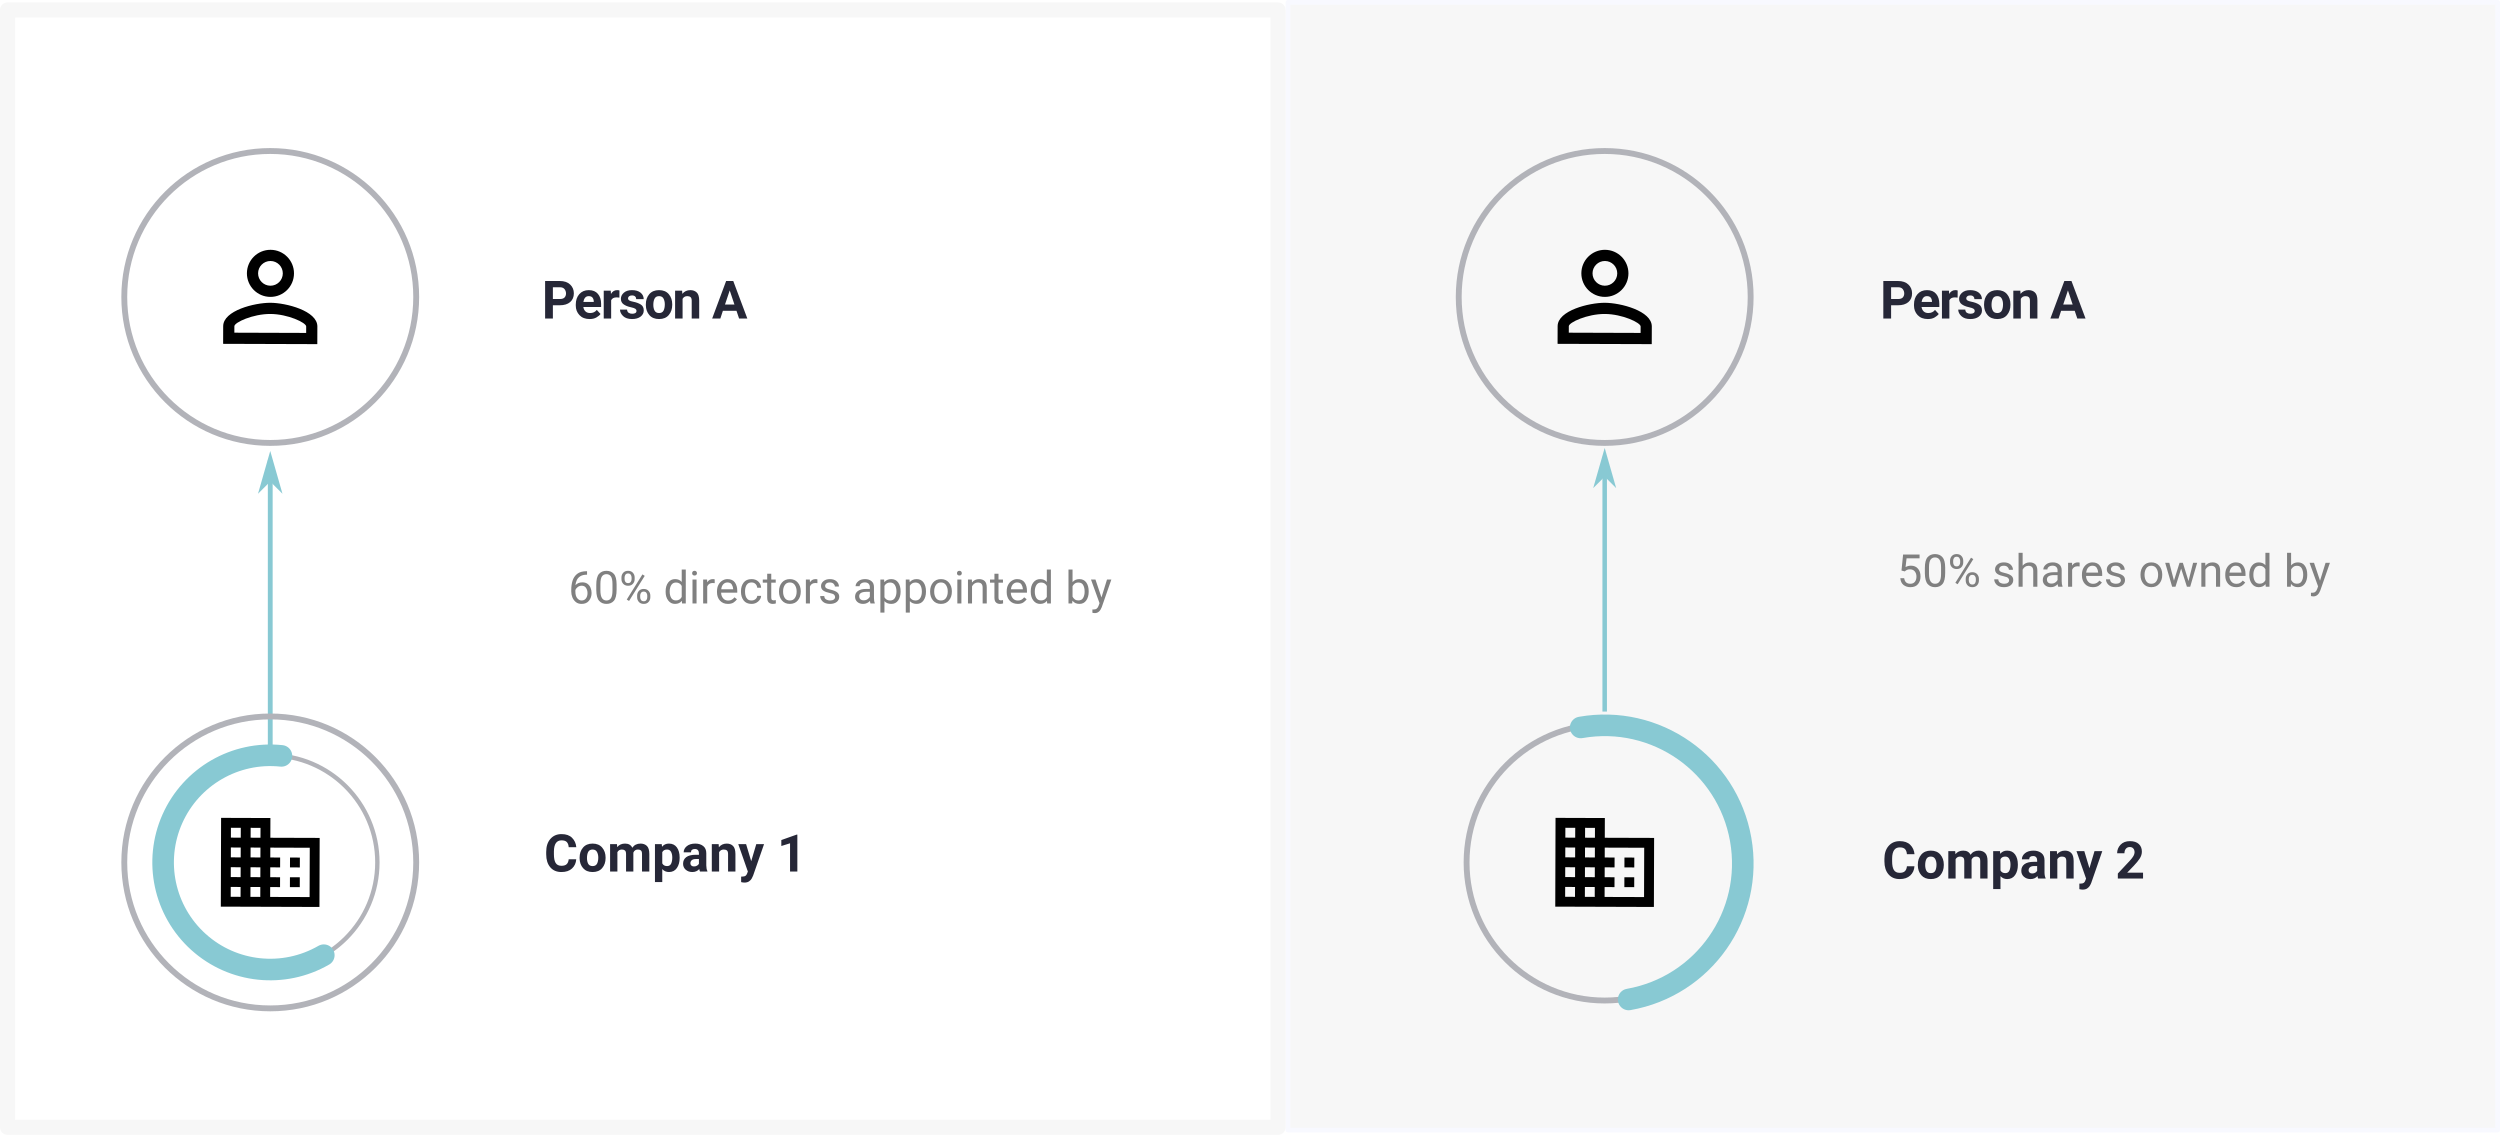
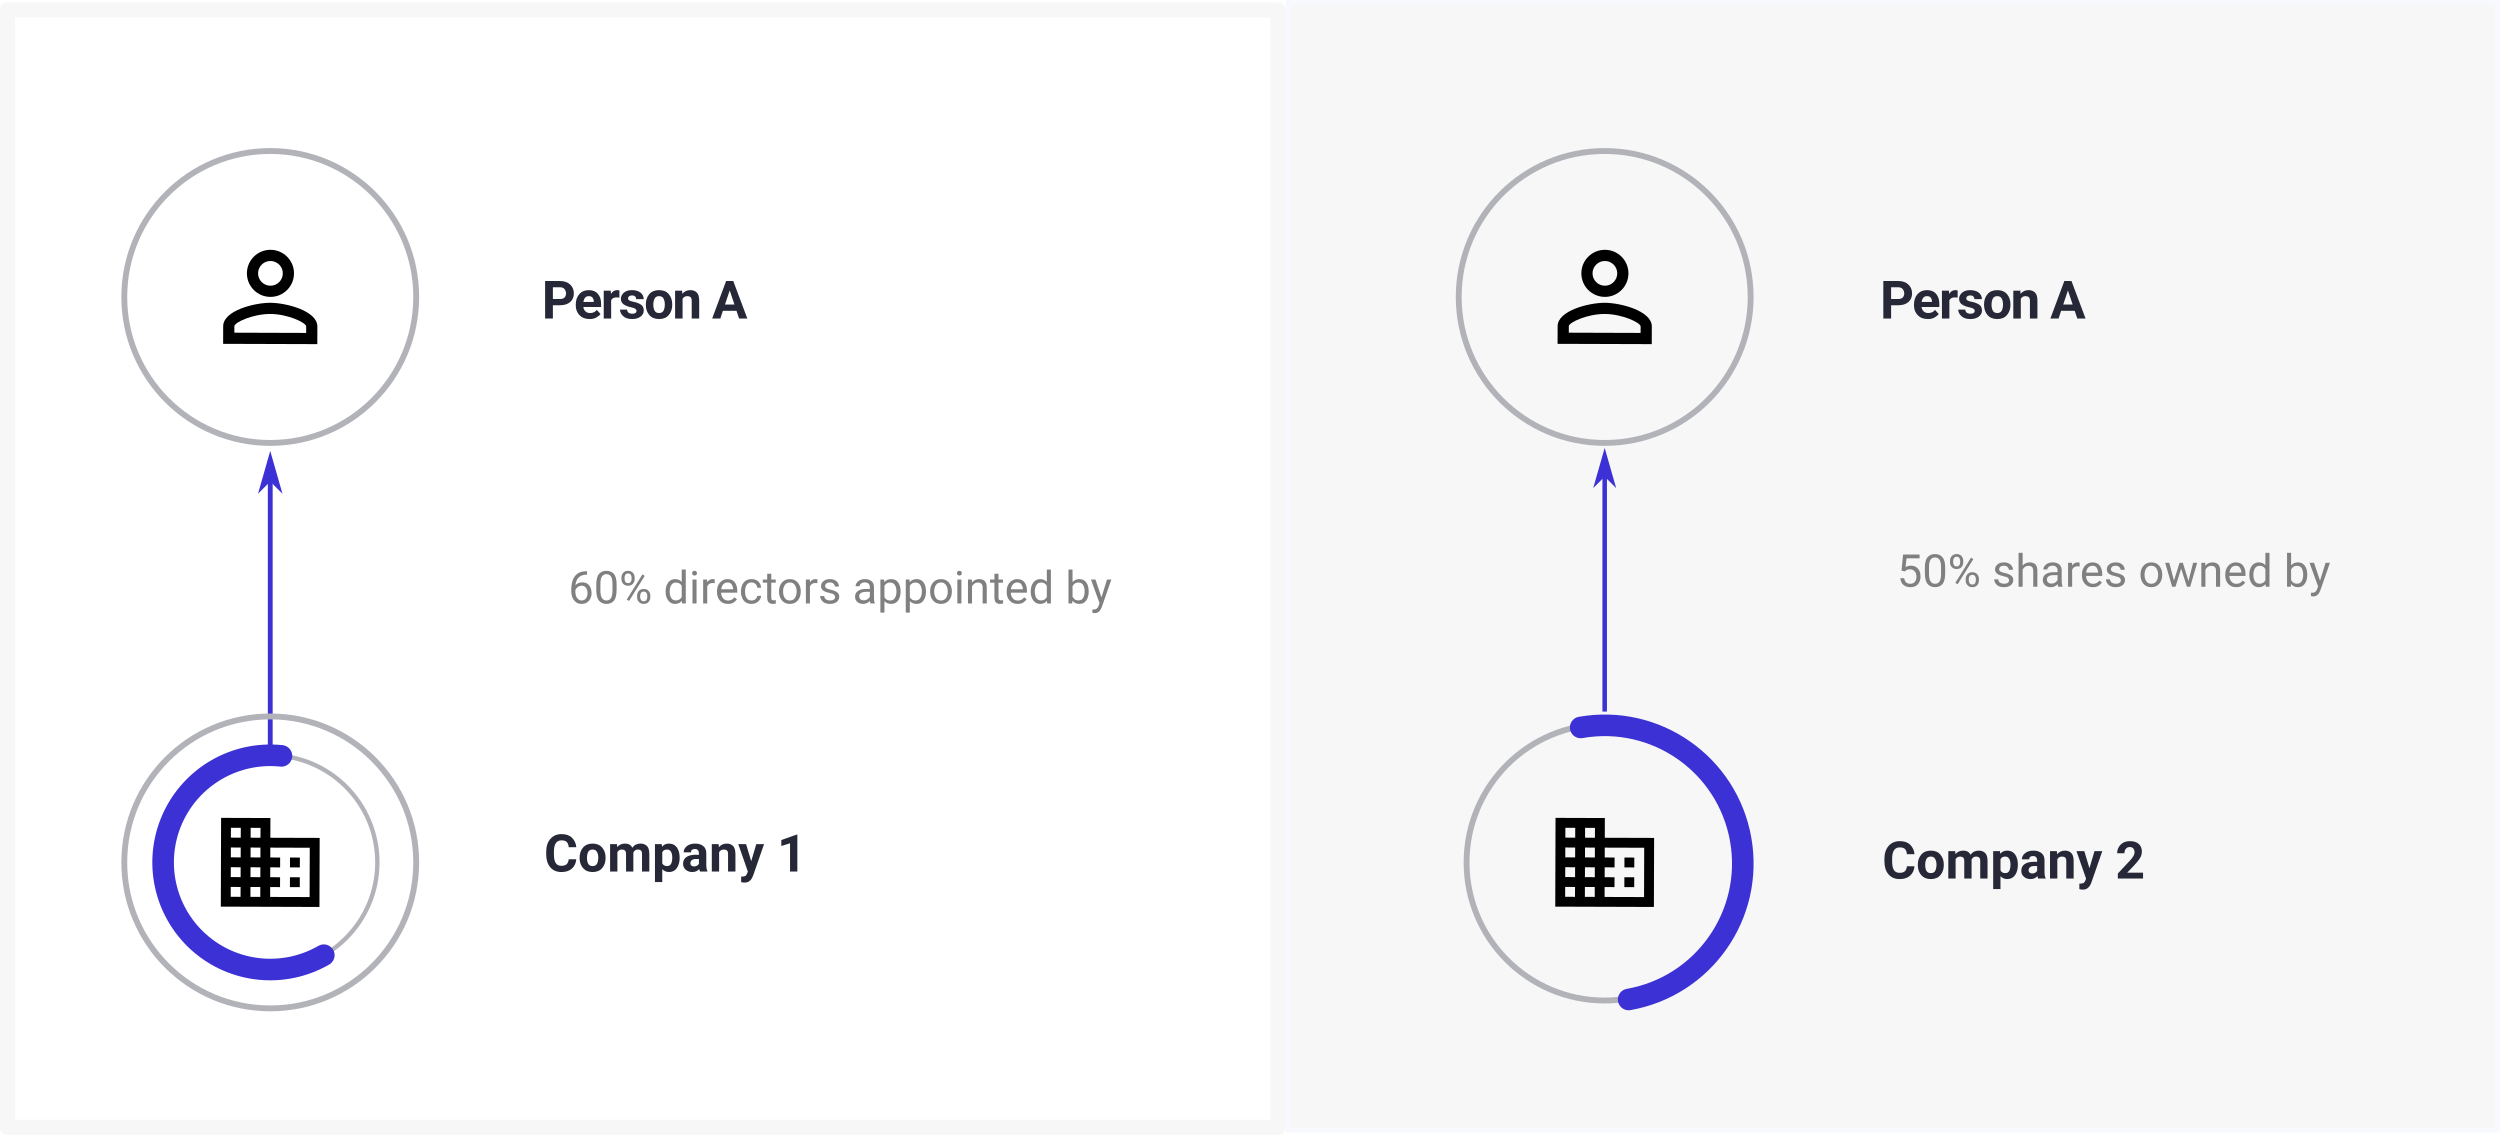
<svg xmlns="http://www.w3.org/2000/svg" id="Layer_1" data-name="Layer 1" viewBox="0 0 663.196 301.052" version="1.1" width="663.196" height="301.052">
  <defs id="defs3">
    <marker orient="auto" refY="0" refX="0" id="Arrow1Lend" style="overflow:visible">
-       <path id="path4371" d="M 0,0 5,-5 -12.5,0 5,5 0,0 Z" style="fill:#00deb6;fill-opacity:1;fill-rule:evenodd;stroke:#00deb6;stroke-width:1pt;stroke-opacity:1" transform="matrix(-0.8,0,0,-0.8,-10,0)" />
+       <path id="path4371" d="M 0,0 5,-5 -12.5,0 5,5 0,0 Z" style="fill:#3c31d4;fill-opacity:1;fill-rule:evenodd;stroke:#3c31d4;stroke-width:1pt;stroke-opacity:1" transform="matrix(-0.8,0,0,-0.8,-10,0)" />
    </marker>
    <marker orient="auto" refY="0" refX="0" id="Arrow1Mend" style="overflow:visible">
-       <path id="path4377" d="M 0,0 5,-5 -12.5,0 5,5 0,0 Z" style="fill:#00deb6;fill-opacity:1;fill-rule:evenodd;stroke:#00deb6;stroke-width:1pt;stroke-opacity:1" transform="matrix(-0.4,0,0,-0.4,-4,0)" />
+       <path id="path4377" d="M 0,0 5,-5 -12.5,0 5,5 0,0 Z" style="fill:#3c31d4;fill-opacity:1;fill-rule:evenodd;stroke:#3c31d4;stroke-width:1pt;stroke-opacity:1" transform="matrix(-0.4,0,0,-0.4,-4,0)" />
    </marker>
    <marker orient="auto" refY="0" refX="0" id="Arrow1Mstart" style="overflow:visible">
-       <path id="path4374" d="M 0,0 5,-5 -12.5,0 5,5 0,0 Z" style="fill:#88c9d3;fill-opacity:1;fill-rule:evenodd;stroke:#88c9d3;stroke-width:1pt;stroke-opacity:1" transform="matrix(0.4,0,0,0.4,4,0)" />
+       <path id="path4374" d="M 0,0 5,-5 -12.5,0 5,5 0,0 Z" style="fill:#3c31d4;fill-opacity:1;fill-rule:evenodd;stroke:#3c31d4;stroke-width:1pt;stroke-opacity:1" transform="matrix(0.4,0,0,0.4,4,0)" />
    </marker>
-     <style id="style5">.cls-1,.cls-10,.cls-11,.cls-7,.cls-8{fill:none;}.cls-1,.cls-11{stroke:#00deb6;}.cls-1,.cls-10,.cls-11,.cls-7{stroke-miterlimit:10;}.cls-2{fill:#00deb6;}.cls-3{font-size:16px;fill:#262737;}.cls-12,.cls-3{font-family:HKGrotesk-SemiBold, HK Grotesk;font-weight:700;}.cls-4{letter-spacing:-0.03em;}.cls-5{letter-spacing:-0.02em;}.cls-6{letter-spacing:0em;}.cls-7{stroke:#262737;}.cls-11,.cls-7{stroke-width:5px;}.cls-9{letter-spacing:-0.01em;}.cls-10{stroke:#e6e6e6;}.cls-12{font-size:12px;fill:gray;}.cls-13{letter-spacing:-0.03em;}.cls-14{letter-spacing:-0.01em;}.cls-15{letter-spacing:-0.02em;}.cls-16{letter-spacing:0em;}.cls-17{letter-spacing:0em;}.cls-18{letter-spacing:0em;}</style>
+     <style id="style5">.cls-1,.cls-10,.cls-11,.cls-7,.cls-8{fill:none;}.cls-1,.cls-11{stroke:#3c31d4;}.cls-1,.cls-10,.cls-11,.cls-7{stroke-miterlimit:10;}.cls-2{fill:#3c31d4;}.cls-3{font-size:16px;fill:#262737;}.cls-12,.cls-3{font-family:HKGrotesk-SemiBold, HK Grotesk;font-weight:700;}.cls-4{letter-spacing:-0.03em;}.cls-5{letter-spacing:-0.02em;}.cls-6{letter-spacing:0em;}.cls-7{stroke:#262737;}.cls-11,.cls-7{stroke-width:5px;}.cls-9{letter-spacing:-0.01em;}.cls-10{stroke:#e6e6e6;}.cls-12{font-size:12px;fill:gray;}.cls-13{letter-spacing:-0.03em;}.cls-14{letter-spacing:-0.01em;}.cls-15{letter-spacing:-0.02em;}.cls-16{letter-spacing:0em;}.cls-17{letter-spacing:0em;}.cls-18{letter-spacing:0em;}</style>
    <marker orient="auto" refY="0" refX="0" id="Arrow1Mstart-2" style="overflow:visible">
-       <path id="path4374-0" d="M 0,0 5,-5 -12.5,0 5,5 0,0 Z" style="fill:#88c9d3;fill-opacity:1;fill-rule:evenodd;stroke:#88c9d3;stroke-width:1pt;stroke-opacity:1" transform="matrix(0.4,0,0,0.4,4,0)" />
+       <path id="path4374-0" d="M 0,0 5,-5 -12.5,0 5,5 0,0 Z" style="fill:#3c31d4;fill-opacity:1;fill-rule:evenodd;stroke:#3c31d4;stroke-width:1pt;stroke-opacity:1" transform="matrix(0.4,0,0,0.4,4,0)" />
    </marker>
    <clipPath id="p.1">
      <path style="clip-rule:evenodd" id="path3414" d="M 0,0 30,0 30,26 0,26 Z" />
    </clipPath>
    <clipPath id="p.2">
      <path style="clip-rule:evenodd" id="path3423" d="M 0,0 24,0 24,25 0,25 Z" />
    </clipPath>
    <clipPath id="p.1-3">
      <path style="clip-rule:evenodd" id="path3414-8" d="M 0,0 30,0 30,26 0,26 Z" />
    </clipPath>
    <clipPath id="p.1-3-0">
      <path style="clip-rule:evenodd" id="path3414-8-5" d="M 0,0 30,0 30,26 0,26 Z" />
    </clipPath>
    <clipPath id="p.2-5">
      <path style="clip-rule:evenodd" id="path3423-3" d="M 0,0 24,0 24,25 0,25 Z" />
    </clipPath>
    <clipPath id="p.1-9">
      <path style="clip-rule:evenodd" id="path3414-1" d="M 0,0 30,0 30,26 0,26 Z" />
    </clipPath>
    <marker orient="auto" refY="0" refX="0" id="Arrow1Mstart-2-5" style="overflow:visible">
-       <path id="path4374-0-0" d="M 0,0 5,-5 -12.5,0 5,5 0,0 Z" style="fill:#00deb6;fill-opacity:1;fill-rule:evenodd;stroke:#00deb6;stroke-width:1pt;stroke-opacity:1" transform="matrix(0.4,0,0,0.4,4,0)" />
+       <path id="path4374-0-0" d="M 0,0 5,-5 -12.5,0 5,5 0,0 Z" style="fill:#3c31d4;fill-opacity:1;fill-rule:evenodd;stroke:#3c31d4;stroke-width:1pt;stroke-opacity:1" transform="matrix(0.4,0,0,0.4,4,0)" />
    </marker>
    <marker orient="auto" refY="0" refX="0" id="Arrow1Mstart-4" style="overflow:visible">
-       <path id="path4374-9" d="M 0,0 5,-5 -12.5,0 5,5 0,0 Z" style="fill:#00deb6;fill-opacity:1;fill-rule:evenodd;stroke:#00deb6;stroke-width:1pt;stroke-opacity:1" transform="matrix(0.4,0,0,0.4,4,0)" />
+       <path id="path4374-9" d="M 0,0 5,-5 -12.5,0 5,5 0,0 Z" style="fill:#3c31d4;fill-opacity:1;fill-rule:evenodd;stroke:#3c31d4;stroke-width:1pt;stroke-opacity:1" transform="matrix(0.4,0,0,0.4,4,0)" />
    </marker>
    <marker orient="auto" refY="0" refX="0" id="Arrow1Mstart-2-9" style="overflow:visible">
-       <path id="path4374-0-9" d="M 0,0 5,-5 -12.5,0 5,5 0,0 Z" style="fill:#88c9d3;fill-opacity:1;fill-rule:evenodd;stroke:#88c9d3;stroke-width:1pt;stroke-opacity:1" transform="matrix(0.4,0,0,0.4,4,0)" />
+       <path id="path4374-0-9" d="M 0,0 5,-5 -12.5,0 5,5 0,0 Z" style="fill:#3c31d4;fill-opacity:1;fill-rule:evenodd;stroke:#3c31d4;stroke-width:1pt;stroke-opacity:1" transform="matrix(0.4,0,0,0.4,4,0)" />
    </marker>
  </defs>
  <rect style="fill:#f7f7f7;fill-opacity:1;stroke:#f8f9ff;stroke-width:1.253;stroke-linecap:round;stroke-linejoin:round;stroke-miterlimit:10;stroke-dasharray:none;stroke-opacity:1" id="rect11772" width="320.904" height="299.157" x="341.665" y="0.626" />
-   <path class="cls-2" d="M 2.814,33.872 Z" id="path11" style="fill:#00deb6" />
+   <path class="cls-2" d="M 2.814,33.872 Z" id="path11" style="fill:#3c31d4" />
  <text class="cls-3" id="text13" style="font-style:normal;font-variant:normal;font-weight:bold;font-stretch:normal;font-size:14px;line-height:0%;font-family:Roboto;-inkscape-font-specification:'Roboto, Bold';text-align:start;writing-mode:lr-tb;text-anchor:start;fill:#262737" x="143.715" y="84.497">
    <tspan class="cls-4" id="tspan15" style="font-style:normal;font-variant:normal;font-weight:bold;font-stretch:normal;font-size:14px;line-height:125%;font-family:Roboto;-inkscape-font-specification:'Roboto, Bold';text-align:start;letter-spacing:-0.03em;writing-mode:lr-tb;text-anchor:start">Person A</tspan>
  </text>
  <path d="m 2.814,33.872 0,0 m 0,0 0,0 m 0,0 z m 0,0 z" id="path27" />
  <path class="cls-8" d="M 2.814,33.872 Z" id="path29" style="fill:none" />
  <text class="cls-3" id="text31" style="font-style:normal;font-variant:normal;font-weight:bold;font-stretch:normal;font-size:13.75px;line-height:0%;font-family:Roboto;-inkscape-font-specification:'Roboto, Bold';text-align:start;writing-mode:lr-tb;text-anchor:start;fill:#262737" x="133.315" y="231.19">
    <tspan x="144.315" y="231.19" id="tspan35" style="font-style:normal;font-variant:normal;font-weight:bold;font-stretch:normal;font-size:13.75px;line-height:125%;font-family:Roboto;-inkscape-font-specification:'Roboto, Bold';text-align:start;writing-mode:lr-tb;text-anchor:start">Company 1</tspan>
  </text>
  <path class="cls-8" d="M 2.814,33.872 Z" id="path41" style="fill:none" />
  <path d="m 2.814,33.872 z m 0,0 z m 0,0 z m 0,0 z m 0,0 z m 0,0 z m 0,0 z m 0,0 z m 0,0 z m 0,0 z m 0,0 z m 0,0 z" id="path43" />
  <path class="cls-10" d="m 2.814,33.872 0,0" id="path45" style="fill:none;stroke:#e6e6e6;stroke-miterlimit:10" />
  <path class="cls-10" d="m 2.814,33.872 0,0" id="path47" style="fill:none;stroke:#e6e6e6;stroke-miterlimit:10" />
  <path class="cls-10" d="m 2.814,33.872 0,0" id="path49" style="fill:none;stroke:#e6e6e6;stroke-miterlimit:10" />
  <path class="cls-10" d="m 2.814,33.872 0,0" id="path51" style="fill:none;stroke:#e6e6e6;stroke-miterlimit:10" />
  <path class="cls-10" d="m 2.814,33.872 0,0" id="path53" style="fill:none;stroke:#e6e6e6;stroke-miterlimit:10" />
  <path class="cls-10" d="m 2.814,33.872 0,0" id="path55" style="fill:none;stroke:#e6e6e6;stroke-miterlimit:10" />
  <path class="cls-10" d="m 2.814,33.872 0,0" id="path57" style="fill:none;stroke:#e6e6e6;stroke-miterlimit:10" />
  <path class="cls-10" d="m 2.814,33.872 0,0" id="path59" style="fill:none;stroke:#e6e6e6;stroke-miterlimit:10" />
  <path class="cls-10" d="m 2.814,33.872 0,0" id="path61" style="fill:none;stroke:#e6e6e6;stroke-miterlimit:10" />
  <path class="cls-10" d="m 2.814,33.872 0,0" id="path63" style="fill:none;stroke:#e6e6e6;stroke-miterlimit:10" />
  <path class="cls-10" d="m 2.814,33.872 0,0" id="path65" style="fill:none;stroke:#e6e6e6;stroke-miterlimit:10" />
  <path class="cls-10" d="m 2.814,33.872 0,0" id="path67" style="fill:none;stroke:#e6e6e6;stroke-miterlimit:10" />
  <path class="cls-10" d="m 2.814,33.872 0,0" id="path69" style="fill:none;stroke:#e6e6e6;stroke-miterlimit:10" />
  <path class="cls-10" d="m 2.814,33.872 0,0" id="path71" style="fill:none;stroke:#e6e6e6;stroke-miterlimit:10" />
  <path class="cls-10" d="m 2.814,33.872 0,0" id="path73" style="fill:none;stroke:#e6e6e6;stroke-miterlimit:10" />
  <path class="cls-10" d="m 2.814,33.872 0,0" id="path75" style="fill:none;stroke:#e6e6e6;stroke-miterlimit:10" />
  <path class="cls-10" d="m 2.814,33.872 0,0" id="path77" style="fill:none;stroke:#e6e6e6;stroke-miterlimit:10" />
-   <path class="cls-11" d="m 2.814,33.872 0,0" id="path79" style="fill:none;stroke:#00deb6;stroke-width:5px;stroke-miterlimit:10" />
-   <path class="cls-11" d="m 2.814,33.872 0,0" id="path85" style="fill:none;stroke:#00deb6;stroke-width:5px;stroke-miterlimit:10" />
-   <path class="cls-11" d="m 2.814,33.872 0,0" id="path87" style="fill:none;stroke:#00deb6;stroke-width:5px;stroke-miterlimit:10" />
-   <path class="cls-11" d="m 2.814,33.872 0,0" id="path89" style="fill:none;stroke:#00deb6;stroke-width:5px;stroke-miterlimit:10" />
-   <path class="cls-11" d="m 2.814,33.872 0,0" id="path91" style="fill:none;stroke:#00deb6;stroke-width:5px;stroke-miterlimit:10" />
-   <path class="cls-11" d="m 2.814,33.872 0,0" id="path93" style="fill:none;stroke:#00deb6;stroke-width:5px;stroke-miterlimit:10" />
-   <path class="cls-11" d="m 2.814,33.872 0,0" id="path95" style="fill:none;stroke:#00deb6;stroke-width:5px;stroke-miterlimit:10" />
+   <path class="cls-11" d="m 2.814,33.872 0,0" id="path79" style="fill:none;stroke:#3c31d4;stroke-width:5px;stroke-miterlimit:10" />
+   <path class="cls-11" d="m 2.814,33.872 0,0" id="path85" style="fill:none;stroke:#3c31d4;stroke-width:5px;stroke-miterlimit:10" />
+   <path class="cls-11" d="m 2.814,33.872 0,0" id="path87" style="fill:none;stroke:#3c31d4;stroke-width:5px;stroke-miterlimit:10" />
+   <path class="cls-11" d="m 2.814,33.872 0,0" id="path89" style="fill:none;stroke:#3c31d4;stroke-width:5px;stroke-miterlimit:10" />
+   <path class="cls-11" d="m 2.814,33.872 0,0" id="path91" style="fill:none;stroke:#3c31d4;stroke-width:5px;stroke-miterlimit:10" />
+   <path class="cls-11" d="m 2.814,33.872 0,0" id="path93" style="fill:none;stroke:#3c31d4;stroke-width:5px;stroke-miterlimit:10" />
+   <path class="cls-11" d="m 2.814,33.872 0,0" id="path95" style="fill:none;stroke:#3c31d4;stroke-width:5px;stroke-miterlimit:10" />
  <path class="cls-10" d="m 2.814,33.872 0,0" id="path97" style="fill:none;stroke:#e6e6e6;stroke-miterlimit:10" />
  <path class="cls-10" d="m 2.814,33.872 0,0" id="path99" style="fill:none;stroke:#e6e6e6;stroke-miterlimit:10" />
  <path class="cls-10" d="m 2.814,33.872 0,0" id="path101" style="fill:none;stroke:#e6e6e6;stroke-miterlimit:10" />
  <path class="cls-10" d="m 2.814,33.872 0,0" id="path103" style="fill:none;stroke:#e6e6e6;stroke-miterlimit:10" />
  <path class="cls-10" d="m 2.814,33.872 0,0" id="path105" style="fill:none;stroke:#e6e6e6;stroke-miterlimit:10" />
  <path class="cls-10" d="m 2.814,33.872 0,0" id="path107" style="fill:none;stroke:#e6e6e6;stroke-miterlimit:10" />
  <path class="cls-10" d="m 2.814,33.872 0,0" id="path109" style="fill:none;stroke:#e6e6e6;stroke-miterlimit:10" />
  <path class="cls-10" d="m 2.814,33.872 0,0" id="path111" style="fill:none;stroke:#e6e6e6;stroke-miterlimit:10" />
  <path class="cls-10" d="m 2.814,33.872 0,0" id="path113" style="fill:none;stroke:#e6e6e6;stroke-miterlimit:10" />
  <path class="cls-10" d="m 2.814,33.872 0,0" id="path115" style="fill:none;stroke:#e6e6e6;stroke-miterlimit:10" />
  <path class="cls-10" d="m 2.814,33.872 0,0" id="path117" style="fill:none;stroke:#e6e6e6;stroke-miterlimit:10" />
  <path class="cls-10" d="m 2.814,33.872 0,0" id="path119" style="fill:none;stroke:#e6e6e6;stroke-miterlimit:10" />
-   <path class="cls-2" d="M 2.814,33.872 Z" id="path171" style="fill:#00deb6" />
-   <path class="cls-2" d="M 2.814,33.872 Z" id="path197" style="fill:#00deb6" />
+   <path class="cls-2" d="M 2.814,33.872 Z" id="path171" style="fill:#3c31d4" />
+   <path class="cls-2" d="M 2.814,33.872 Z" id="path197" style="fill:#3c31d4" />
  <path class="cls-8" d="M 2.814,33.872 Z" id="path211" style="fill:none" />
  <path d="m 2.814,33.872 z m 0,0 z m 0,0 z m 0,0 z m 0,0 z m 0,0 z m 0,0 z m 0,0 z m 0,0 z m 0,0 z m 0,0 z m 0,0 z" id="path213" />
-   <path style="fill:none;fill-rule:evenodd;stroke:#88c9d3;stroke-width:1.278;stroke-linecap:butt;stroke-linejoin:miter;stroke-miterlimit:4;stroke-dasharray:none;stroke-opacity:1;marker-start:url(#Arrow1Mstart)" d="m 71.689,122.144 0,75.981 0,0" id="path12354" />
+   <path style="fill:none;fill-rule:evenodd;stroke:#3c31d4;stroke-width:1.278;stroke-linecap:butt;stroke-linejoin:miter;stroke-miterlimit:4;stroke-dasharray:none;stroke-opacity:1;marker-start:url(#Arrow1Mstart)" d="m 71.689,122.144 0,75.981 0,0" id="path12354" />
  <circle class="cls-11" cx="71.689" cy="228.78" r="28.418" id="circle209-7" style="fill:none;stroke:#b2b3b9;stroke-width:1.163;stroke-miterlimit:10;stroke-dasharray:none;stroke-opacity:1" />
-   <path class="cls-11" id="circle209-7-4" style="fill:none;stroke:#88c9d3;stroke-width:5.725;stroke-linecap:round;stroke-miterlimit:10;stroke-dasharray:none;stroke-opacity:1" d="M 85.898,253.391 A 28.418,28.418 0 0 1 52.674,249.899 28.418,28.418 0 0 1 45.728,217.221 28.418,28.418 0 0 1 74.66,200.518" />
+   <path class="cls-11" id="circle209-7-4" style="fill:none;stroke:#3c31d4;stroke-width:5.725;stroke-linecap:round;stroke-miterlimit:10;stroke-dasharray:none;stroke-opacity:1" d="M 85.898,253.391 A 28.418,28.418 0 0 1 52.674,249.899 28.418,28.418 0 0 1 45.728,217.221 28.418,28.418 0 0 1 74.66,200.518" />
  <circle class="cls-7" cx="71.689" cy="78.78" id="ellipse25-6" style="fill:none;stroke:#b2b3b9;stroke-width:1.558;stroke-miterlimit:10;stroke-dasharray:none;stroke-opacity:1" r="38.721" />
  <circle class="cls-7" cx="71.689" cy="228.78" id="ellipse25-6-0" style="fill:none;stroke:#b2b3b9;stroke-width:1.558;stroke-miterlimit:10;stroke-dasharray:none;stroke-opacity:1" r="38.721" />
-   <path class="cls-2" d="M 356.814,33.872 Z" id="path11-6" style="fill:#00deb6" />
+   <path class="cls-2" d="M 356.814,33.872 Z" id="path11-6" style="fill:#3c31d4" />
  <text class="cls-3" id="text13-7" style="font-style:normal;font-variant:normal;font-weight:bold;font-stretch:normal;font-size:14px;line-height:0%;font-family:Roboto;-inkscape-font-specification:'Roboto, Bold';text-align:start;writing-mode:lr-tb;text-anchor:start;fill:#262737" x="498.715" y="84.497">
    <tspan class="cls-4" id="tspan15-4" style="font-style:normal;font-variant:normal;font-weight:bold;font-stretch:normal;font-size:14px;line-height:125%;font-family:Roboto;-inkscape-font-specification:'Roboto, Bold';text-align:start;letter-spacing:-0.03em;writing-mode:lr-tb;text-anchor:start">Person A</tspan>
  </text>
  <path d="m 356.814,33.872 0,0 m 0,0 0,0 m 0,0 z m 0,0 z" id="path27-3" />
  <path class="cls-8" d="M 356.814,33.872 Z" id="path29-0" style="fill:none" />
  <path class="cls-8" d="M 356.814,33.872 Z" id="path41-6" style="fill:none" />
  <path d="m 356.814,33.872 z m 0,0 z m 0,0 z m 0,0 z m 0,0 z m 0,0 z m 0,0 z m 0,0 z m 0,0 z m 0,0 z m 0,0 z m 0,0 z" id="path43-0" />
  <path class="cls-10" d="m 356.814,33.872 0,0" id="path45-4" style="fill:none;stroke:#e6e6e6;stroke-miterlimit:10" />
  <path class="cls-10" d="m 356.814,33.872 0,0" id="path47-5" style="fill:none;stroke:#e6e6e6;stroke-miterlimit:10" />
  <path class="cls-10" d="m 356.814,33.872 0,0" id="path49-8" style="fill:none;stroke:#e6e6e6;stroke-miterlimit:10" />
  <path class="cls-10" d="m 356.814,33.872 0,0" id="path51-2" style="fill:none;stroke:#e6e6e6;stroke-miterlimit:10" />
  <path class="cls-10" d="m 356.814,33.872 0,0" id="path53-8" style="fill:none;stroke:#e6e6e6;stroke-miterlimit:10" />
  <path class="cls-10" d="m 356.814,33.872 0,0" id="path55-6" style="fill:none;stroke:#e6e6e6;stroke-miterlimit:10" />
  <path class="cls-10" d="m 356.814,33.872 0,0" id="path57-8" style="fill:none;stroke:#e6e6e6;stroke-miterlimit:10" />
  <path class="cls-10" d="m 356.814,33.872 0,0" id="path59-5" style="fill:none;stroke:#e6e6e6;stroke-miterlimit:10" />
  <path class="cls-10" d="m 356.814,33.872 0,0" id="path61-3" style="fill:none;stroke:#e6e6e6;stroke-miterlimit:10" />
  <path class="cls-10" d="m 356.814,33.872 0,0" id="path63-4" style="fill:none;stroke:#e6e6e6;stroke-miterlimit:10" />
  <path class="cls-10" d="m 356.814,33.872 0,0" id="path65-0" style="fill:none;stroke:#e6e6e6;stroke-miterlimit:10" />
  <path class="cls-10" d="m 356.814,33.872 0,0" id="path67-1" style="fill:none;stroke:#e6e6e6;stroke-miterlimit:10" />
  <path class="cls-10" d="m 356.814,33.872 0,0" id="path69-7" style="fill:none;stroke:#e6e6e6;stroke-miterlimit:10" />
  <path class="cls-10" d="m 356.814,33.872 0,0" id="path71-7" style="fill:none;stroke:#e6e6e6;stroke-miterlimit:10" />
  <path class="cls-10" d="m 356.814,33.872 0,0" id="path73-8" style="fill:none;stroke:#e6e6e6;stroke-miterlimit:10" />
  <path class="cls-10" d="m 356.814,33.872 0,0" id="path75-0" style="fill:none;stroke:#e6e6e6;stroke-miterlimit:10" />
  <path class="cls-10" d="m 356.814,33.872 0,0" id="path77-8" style="fill:none;stroke:#e6e6e6;stroke-miterlimit:10" />
-   <path class="cls-11" d="m 356.814,33.872 0,0" id="path79-9" style="fill:none;stroke:#00deb6;stroke-width:5px;stroke-miterlimit:10" />
-   <path class="cls-11" d="m 356.814,33.872 0,0" id="path85-7" style="fill:none;stroke:#00deb6;stroke-width:5px;stroke-miterlimit:10" />
-   <path class="cls-11" d="m 356.814,33.872 0,0" id="path87-8" style="fill:none;stroke:#00deb6;stroke-width:5px;stroke-miterlimit:10" />
-   <path class="cls-11" d="m 356.814,33.872 0,0" id="path89-3" style="fill:none;stroke:#00deb6;stroke-width:5px;stroke-miterlimit:10" />
-   <path class="cls-11" d="m 356.814,33.872 0,0" id="path91-9" style="fill:none;stroke:#00deb6;stroke-width:5px;stroke-miterlimit:10" />
-   <path class="cls-11" d="m 356.814,33.872 0,0" id="path93-7" style="fill:none;stroke:#00deb6;stroke-width:5px;stroke-miterlimit:10" />
-   <path class="cls-11" d="m 356.814,33.872 0,0" id="path95-2" style="fill:none;stroke:#00deb6;stroke-width:5px;stroke-miterlimit:10" />
+   <path class="cls-11" d="m 356.814,33.872 0,0" id="path79-9" style="fill:none;stroke:#3c31d4;stroke-width:5px;stroke-miterlimit:10" />
+   <path class="cls-11" d="m 356.814,33.872 0,0" id="path85-7" style="fill:none;stroke:#3c31d4;stroke-width:5px;stroke-miterlimit:10" />
+   <path class="cls-11" d="m 356.814,33.872 0,0" id="path87-8" style="fill:none;stroke:#3c31d4;stroke-width:5px;stroke-miterlimit:10" />
+   <path class="cls-11" d="m 356.814,33.872 0,0" id="path89-3" style="fill:none;stroke:#3c31d4;stroke-width:5px;stroke-miterlimit:10" />
+   <path class="cls-11" d="m 356.814,33.872 0,0" id="path91-9" style="fill:none;stroke:#3c31d4;stroke-width:5px;stroke-miterlimit:10" />
+   <path class="cls-11" d="m 356.814,33.872 0,0" id="path93-7" style="fill:none;stroke:#3c31d4;stroke-width:5px;stroke-miterlimit:10" />
+   <path class="cls-11" d="m 356.814,33.872 0,0" id="path95-2" style="fill:none;stroke:#3c31d4;stroke-width:5px;stroke-miterlimit:10" />
  <path class="cls-10" d="m 356.814,33.872 0,0" id="path97-5" style="fill:none;stroke:#e6e6e6;stroke-miterlimit:10" />
  <path class="cls-10" d="m 356.814,33.872 0,0" id="path99-0" style="fill:none;stroke:#e6e6e6;stroke-miterlimit:10" />
  <path class="cls-10" d="m 356.814,33.872 0,0" id="path101-2" style="fill:none;stroke:#e6e6e6;stroke-miterlimit:10" />
  <path class="cls-10" d="m 356.814,33.872 0,0" id="path103-4" style="fill:none;stroke:#e6e6e6;stroke-miterlimit:10" />
  <path class="cls-10" d="m 356.814,33.872 0,0" id="path105-8" style="fill:none;stroke:#e6e6e6;stroke-miterlimit:10" />
  <path class="cls-10" d="m 356.814,33.872 0,0" id="path107-0" style="fill:none;stroke:#e6e6e6;stroke-miterlimit:10" />
  <path class="cls-10" d="m 356.814,33.872 0,0" id="path109-6" style="fill:none;stroke:#e6e6e6;stroke-miterlimit:10" />
  <path class="cls-10" d="m 356.814,33.872 0,0" id="path111-2" style="fill:none;stroke:#e6e6e6;stroke-miterlimit:10" />
  <path class="cls-10" d="m 356.814,33.872 0,0" id="path113-6" style="fill:none;stroke:#e6e6e6;stroke-miterlimit:10" />
  <path class="cls-10" d="m 356.814,33.872 0,0" id="path115-5" style="fill:none;stroke:#e6e6e6;stroke-miterlimit:10" />
  <path class="cls-10" d="m 356.814,33.872 0,0" id="path117-6" style="fill:none;stroke:#e6e6e6;stroke-miterlimit:10" />
  <path class="cls-10" d="m 356.814,33.872 0,0" id="path119-6" style="fill:none;stroke:#e6e6e6;stroke-miterlimit:10" />
-   <path class="cls-2" d="M 356.814,33.872 Z" id="path171-1" style="fill:#00deb6" />
-   <path class="cls-2" d="M 356.814,33.872 Z" id="path197-3" style="fill:#00deb6" />
+   <path class="cls-2" d="M 356.814,33.872 Z" id="path171-1" style="fill:#3c31d4" />
+   <path class="cls-2" d="M 356.814,33.872 Z" id="path197-3" style="fill:#3c31d4" />
  <text class="cls-3" id="text199-0" style="font-style:normal;font-variant:normal;font-weight:bold;font-stretch:normal;font-size:13.75px;line-height:0%;font-family:Roboto;-inkscape-font-specification:'Roboto, Bold';text-align:start;writing-mode:lr-tb;text-anchor:start;fill:#262737" x="488.315" y="233.057">
    <tspan x="499.315" y="233.057" id="tspan203-8" style="font-style:normal;font-variant:normal;font-weight:bold;font-stretch:normal;font-size:13.75px;line-height:125%;font-family:Roboto;-inkscape-font-specification:'Roboto, Bold';text-align:start;writing-mode:lr-tb;text-anchor:start">Company 2</tspan>
  </text>
  <path class="cls-8" d="M 356.814,33.872 Z" id="path211-2" style="fill:none" />
  <path d="m 356.814,33.872 z m 0,0 z m 0,0 z m 0,0 z m 0,0 z m 0,0 z m 0,0 z m 0,0 z m 0,0 z m 0,0 z m 0,0 z m 0,0 z" id="path213-9" />
  <circle class="cls-11" cx="425.689" cy="228.78" r="36.638" id="circle209-2-0-7" style="fill:none;stroke:#b2b3b9;stroke-width:1.558;stroke-linecap:round;stroke-miterlimit:10;stroke-dasharray:none;stroke-opacity:1" />
-   <path class="cls-11" id="circle209-2-0" style="fill:none;stroke:#88c9d3;stroke-width:5.725px;stroke-linecap:round;stroke-miterlimit:10;stroke-opacity:1" d="m 419.323,192.976 a 36.638,36.638 0 0 1 42.443,29.719 36.638,36.638 0 0 1 -29.719,42.443" />
+   <path class="cls-11" id="circle209-2-0" style="fill:none;stroke:#3c31d4;stroke-width:5.725px;stroke-linecap:round;stroke-miterlimit:10;stroke-opacity:1" d="m 419.323,192.976 a 36.638,36.638 0 0 1 42.443,29.719 36.638,36.638 0 0 1 -29.719,42.443" />
  <circle class="cls-7" cx="425.689" cy="78.78" id="ellipse25-6-3" style="fill:none;stroke:#b2b3b9;stroke-width:1.558;stroke-miterlimit:10;stroke-dasharray:none;stroke-opacity:1" r="38.721" />
-   <path style="fill:none;fill-rule:evenodd;stroke:#88c9d3;stroke-width:1.2;stroke-linecap:butt;stroke-linejoin:miter;stroke-miterlimit:4;stroke-dasharray:none;stroke-opacity:1;marker-start:url(#Arrow1Mstart-2-9)" d="m 425.689,121.189 0,67.575 0,0" id="path12354-2-8" />
+   <path style="fill:none;fill-rule:evenodd;stroke:#3c31d4;stroke-width:1.2;stroke-linecap:butt;stroke-linejoin:miter;stroke-miterlimit:4;stroke-dasharray:none;stroke-opacity:1;marker-start:url(#Arrow1Mstart-2-9)" d="m 425.689,121.189 0,67.575 0,0" id="path12354-2-8" />
  <text xml:space="preserve" style="font-style:normal;font-variant:normal;font-weight:normal;font-stretch:normal;font-size:12px;line-height:0%;font-family:Roboto;-inkscape-font-specification:'Roboto, Normal';font-variant-ligatures:normal;font-variant-caps:normal;font-variant-numeric:normal;font-feature-settings:normal;text-align:center;letter-spacing:0px;word-spacing:0px;writing-mode:lr-tb;text-anchor:middle;fill:#000000;fill-opacity:1;stroke:none;stroke-width:1px;stroke-linecap:butt;stroke-linejoin:miter;stroke-opacity:1" x="227.33" y="160.079" id="text14691">
    <tspan id="tspan14693" x="227.33" y="160.079" style="color:#000000;font-style:normal;font-variant:normal;font-weight:normal;font-stretch:normal;font-size:12px;line-height:125%;font-family:Roboto;-inkscape-font-specification:'Roboto, Normal';font-variant-ligatures:normal;font-variant-caps:normal;font-variant-numeric:normal;font-feature-settings:normal;text-align:center;writing-mode:lr-tb;text-anchor:middle;clip-rule:nonzero;display:inline;overflow:visible;visibility:visible;opacity:1;isolation:auto;mix-blend-mode:normal;color-interpolation:sRGB;color-interpolation-filters:linearRGB;solid-color:#000000;solid-opacity:1;fill:#808080;fill-opacity:1;fill-rule:nonzero;stroke:none;stroke-width:1px;stroke-linecap:butt;stroke-linejoin:miter;stroke-miterlimit:4;stroke-dasharray:none;stroke-dashoffset:0;stroke-opacity:1;color-rendering:auto;image-rendering:auto;shape-rendering:auto;text-rendering:auto;enable-background:accumulate">60% directors appointed by</tspan>
  </text>
  <rect style="fill:none;fill-opacity:1;stroke:#f7f7f7;stroke-width:4;stroke-linecap:round;stroke-linejoin:round;stroke-miterlimit:10;stroke-dasharray:none;stroke-opacity:1" id="rect11772-8" width="337.039" height="296.409" x="2" y="2.643" />
  <path id="path4516" d="m 71.716,222.239 0.017,-5.233 -13.082,-0.043 -0.073,23.548 26.165,0.085 0.059,-18.315 z m -7.9,15.673 -2.616,-0.009 0.008,-2.616 2.617,0.009 z m 0.017,-5.233 -2.616,-0.009 0.008,-2.616 2.617,0.009 z m 0.017,-5.233 -2.616,-0.009 0.008,-2.616 2.617,0.009 z m 0.017,-5.233 -2.616,-0.009 0.008,-2.616 2.617,0.009 z m 5.182,15.716 -2.616,-0.008 0.008,-2.619 2.617,0.009 z m 0.017,-5.233 -2.616,-0.008 0.008,-2.617 2.617,0.009 z m 0.017,-5.233 -2.616,-0.008 0.008,-2.617 2.617,0.009 z m 0.017,-5.233 -2.616,-0.008 0.009,-2.617 2.617,0.009 z m 13.032,15.741 -10.466,-0.032 0.008,-2.617 2.617,0.009 0.008,-2.617 -2.616,-0.008 0.008,-2.617 2.617,0.009 0.008,-2.617 -2.616,-0.008 0.008,-2.617 10.466,0.035 z m -2.583,-10.475 -2.616,-0.008 -0.009,2.616 2.617,0.009 z m -0.017,5.233 -2.616,-0.008 -0.009,2.616 2.617,0.009 z" />
  <path id="path5743" d="m 71.755,69.236 a 3.279,3.279 0 1 1 -3.29,3.268 3.278,3.278 0 0 1 3.29,-3.268 m -0.045,14.053 c 4.637,0.015 9.517,2.311 9.514,3.31 l -0.006,1.718 -19.05,-0.062 0.006,-1.718 c 0,-0.999 4.898,-3.263 9.536,-3.248 m 0.055,-17.02 a 6.246,6.246 0 1 0 6.226,6.266 6.244,6.244 0 0 0 -6.226,-6.266 z m -0.045,14.053 c -4.169,-0.014 -12.498,2.052 -12.514,6.205 l -0.015,4.684 24.983,0.08 0.016,-4.684 c 0.014,-4.152 -8.301,-6.271 -12.47,-6.285 z" />
  <path id="path4516-1" d="m 425.715,222.239 0.017,-5.233 -13.082,-0.043 -0.073,23.548 26.165,0.085 0.059,-18.315 z m -7.9,15.673 -2.616,-0.009 0.008,-2.616 2.617,0.009 z m 0.017,-5.233 -2.616,-0.009 0.008,-2.616 2.617,0.009 z m 0.017,-5.233 -2.616,-0.009 0.008,-2.616 2.617,0.009 z m 0.017,-5.233 -2.616,-0.009 0.008,-2.616 2.617,0.009 z m 5.182,15.716 -2.616,-0.008 0.008,-2.619 2.617,0.009 z m 0.017,-5.233 -2.616,-0.008 0.008,-2.617 2.617,0.009 z m 0.017,-5.233 -2.616,-0.008 0.008,-2.617 2.617,0.009 z m 0.017,-5.233 -2.616,-0.008 0.009,-2.617 2.617,0.009 z m 13.032,15.741 -10.466,-0.032 0.008,-2.617 2.617,0.009 0.008,-2.617 -2.616,-0.008 0.008,-2.617 2.617,0.009 0.008,-2.617 -2.616,-0.008 0.008,-2.617 10.466,0.035 z m -2.583,-10.475 -2.616,-0.008 -0.009,2.616 2.617,0.009 z m -0.017,5.233 -2.616,-0.008 -0.009,2.616 2.617,0.009 z" />
  <path id="path5743-0" d="m 425.754,69.236 a 3.279,3.279 0 1 1 -3.29,3.268 3.278,3.278 0 0 1 3.29,-3.268 m -0.045,14.053 c 4.637,0.015 9.517,2.311 9.514,3.31 l -0.006,1.718 -19.05,-0.062 0.006,-1.718 c 0,-0.999 4.898,-3.263 9.536,-3.248 m 0.055,-17.02 a 6.246,6.246 0 1 0 6.226,6.266 6.244,6.244 0 0 0 -6.226,-6.266 z m -0.045,14.053 c -4.169,-0.014 -12.498,2.052 -12.514,6.205 l -0.015,4.684 24.983,0.08 0.016,-4.684 c 0.014,-4.152 -8.301,-6.271 -12.47,-6.285 z" />
  <text xml:space="preserve" style="font-style:normal;font-variant:normal;font-weight:normal;font-stretch:normal;font-size:12px;line-height:0%;font-family:Roboto;-inkscape-font-specification:'Roboto, Normal';font-variant-ligatures:normal;font-variant-caps:normal;font-variant-numeric:normal;font-feature-settings:normal;text-align:center;letter-spacing:0px;word-spacing:0px;writing-mode:lr-tb;text-anchor:middle;fill:#000000;fill-opacity:1;stroke:none;stroke-width:1px;stroke-linecap:butt;stroke-linejoin:miter;stroke-opacity:1" x="565.18" y="155.639" id="text14691-3">
    <tspan id="tspan14693-6" x="565.18" y="155.639" style="color:#000000;font-style:normal;font-variant:normal;font-weight:normal;font-stretch:normal;font-size:12px;line-height:125%;font-family:Roboto;-inkscape-font-specification:'Roboto, Normal';font-variant-ligatures:normal;font-variant-caps:normal;font-variant-numeric:normal;font-feature-settings:normal;text-align:center;writing-mode:lr-tb;text-anchor:middle;clip-rule:nonzero;display:inline;overflow:visible;visibility:visible;opacity:1;isolation:auto;mix-blend-mode:normal;color-interpolation:sRGB;color-interpolation-filters:linearRGB;solid-color:#000000;solid-opacity:1;fill:#808080;fill-opacity:1;fill-rule:nonzero;stroke:none;stroke-width:1px;stroke-linecap:butt;stroke-linejoin:miter;stroke-miterlimit:4;stroke-dasharray:none;stroke-dashoffset:0;stroke-opacity:1;color-rendering:auto;image-rendering:auto;shape-rendering:auto;text-rendering:auto;enable-background:accumulate">50% shares owned by</tspan>
  </text>
</svg>
